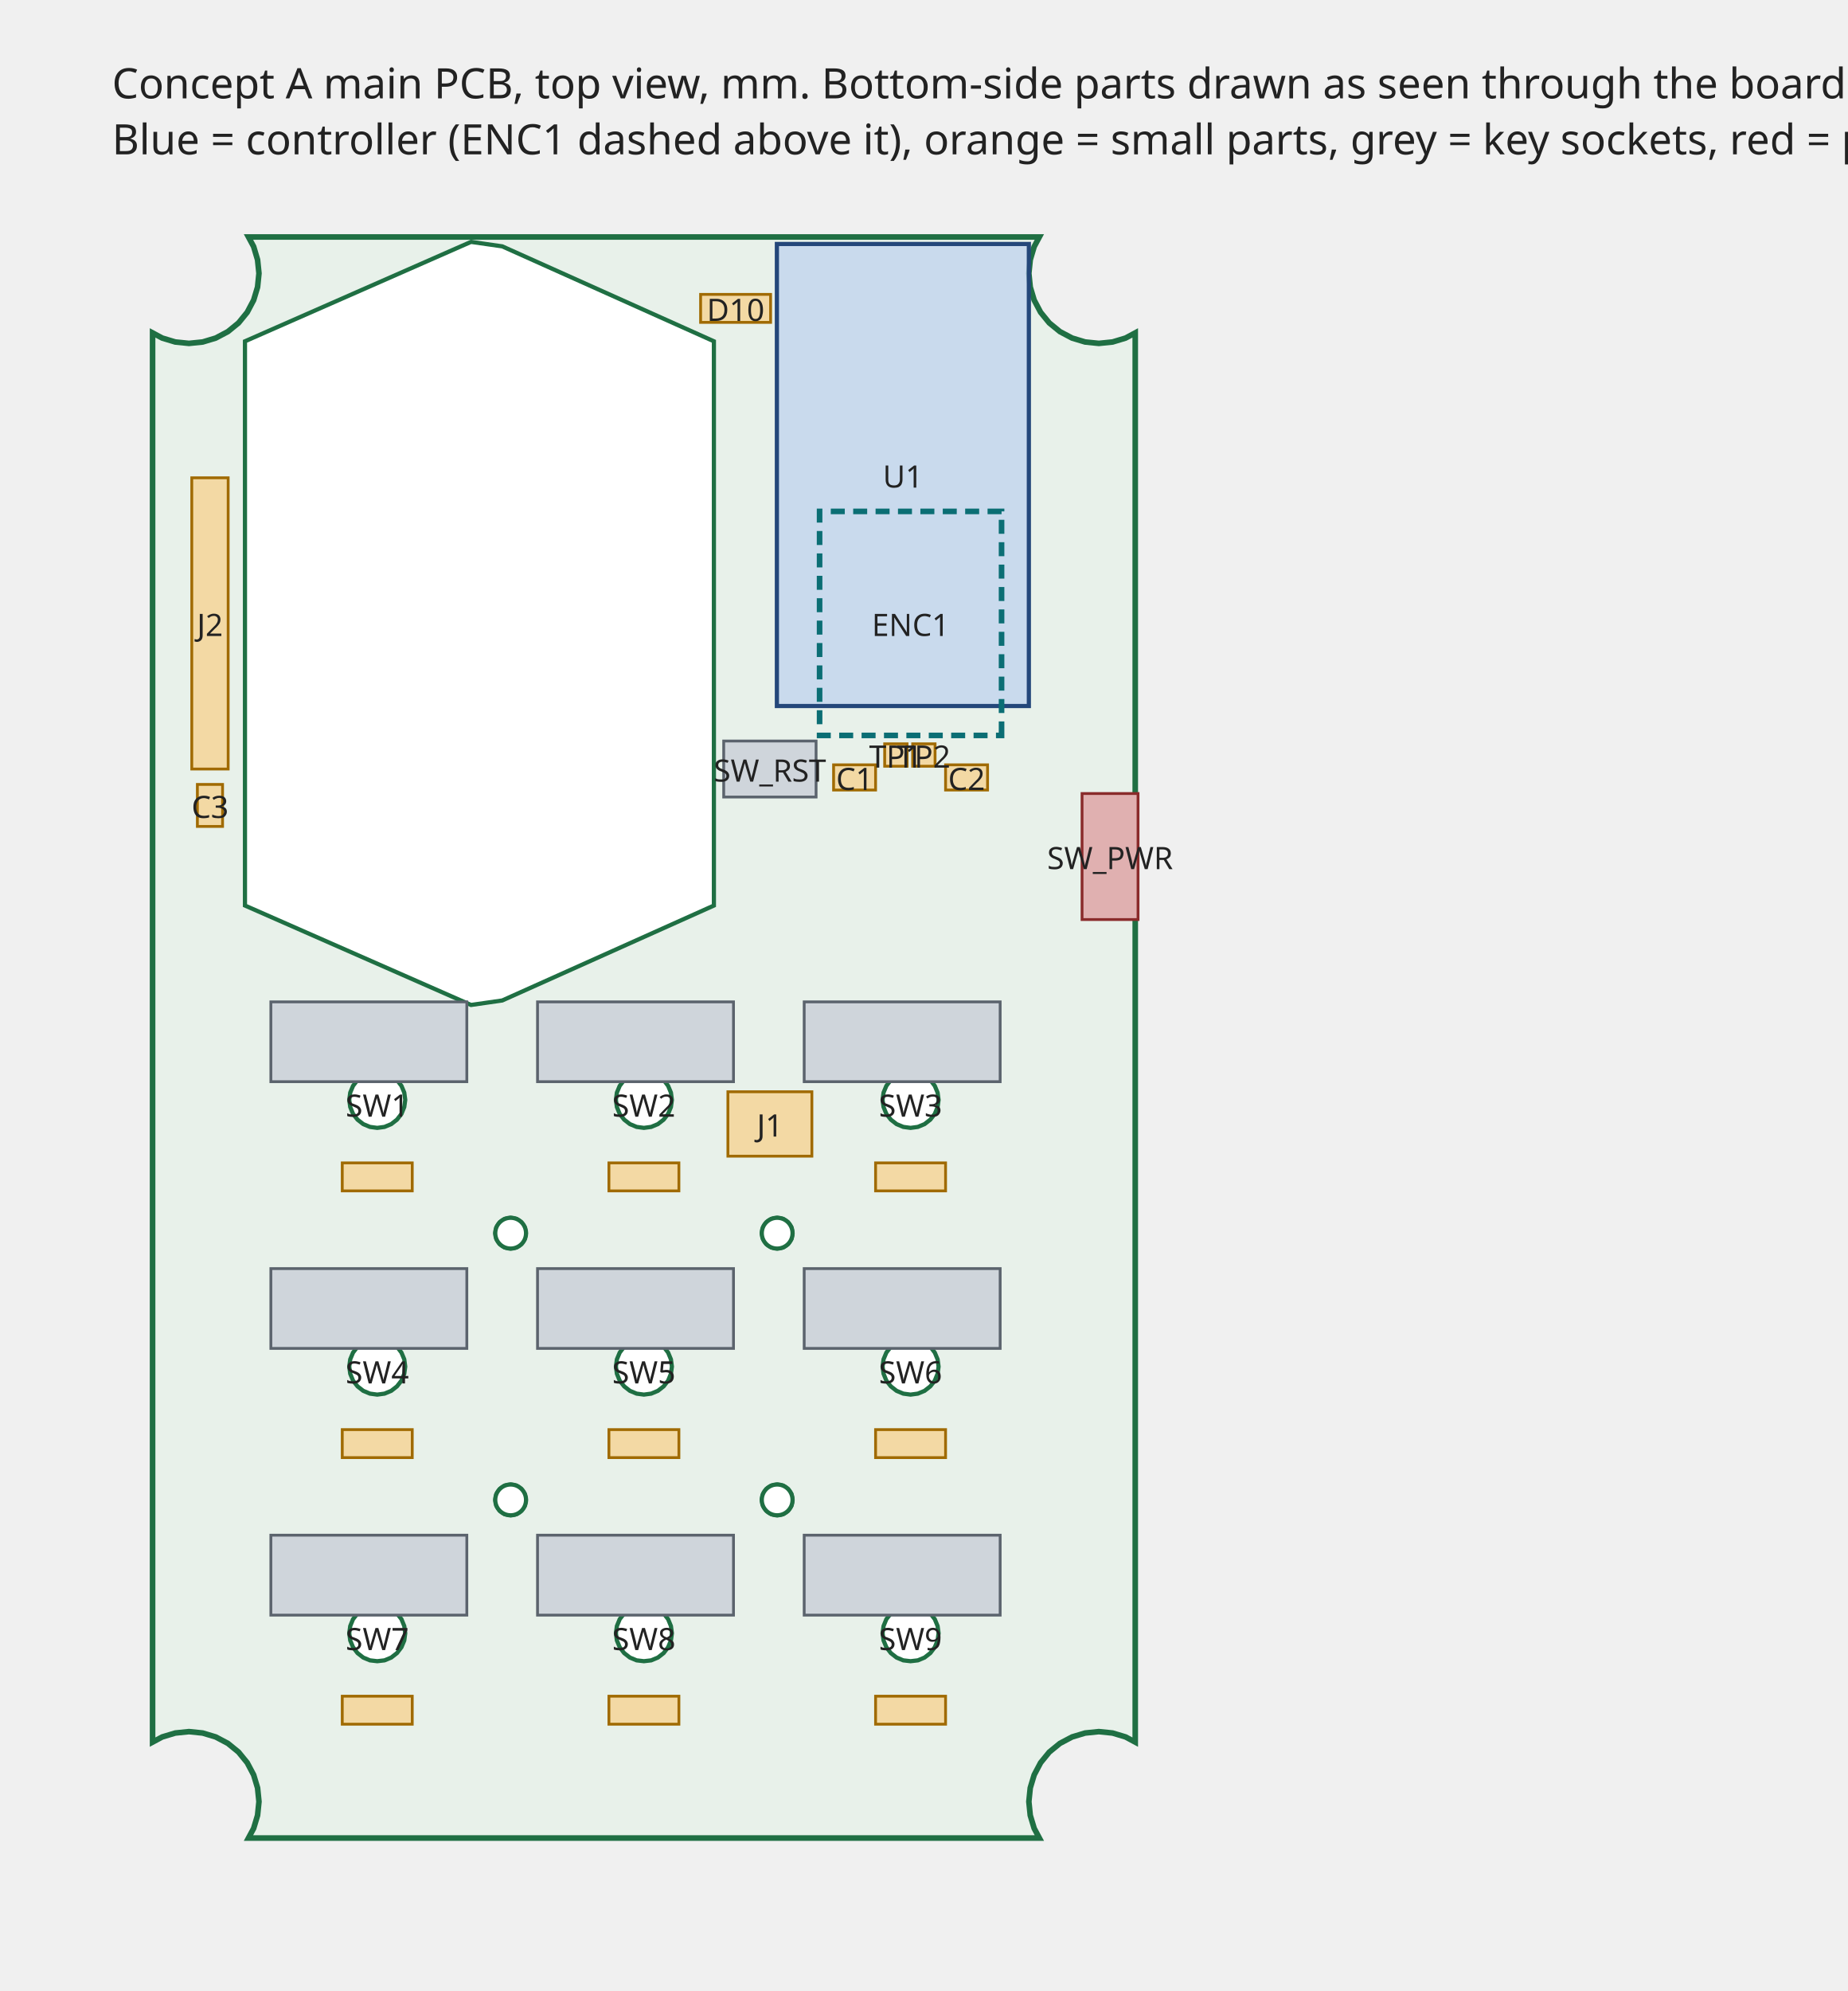
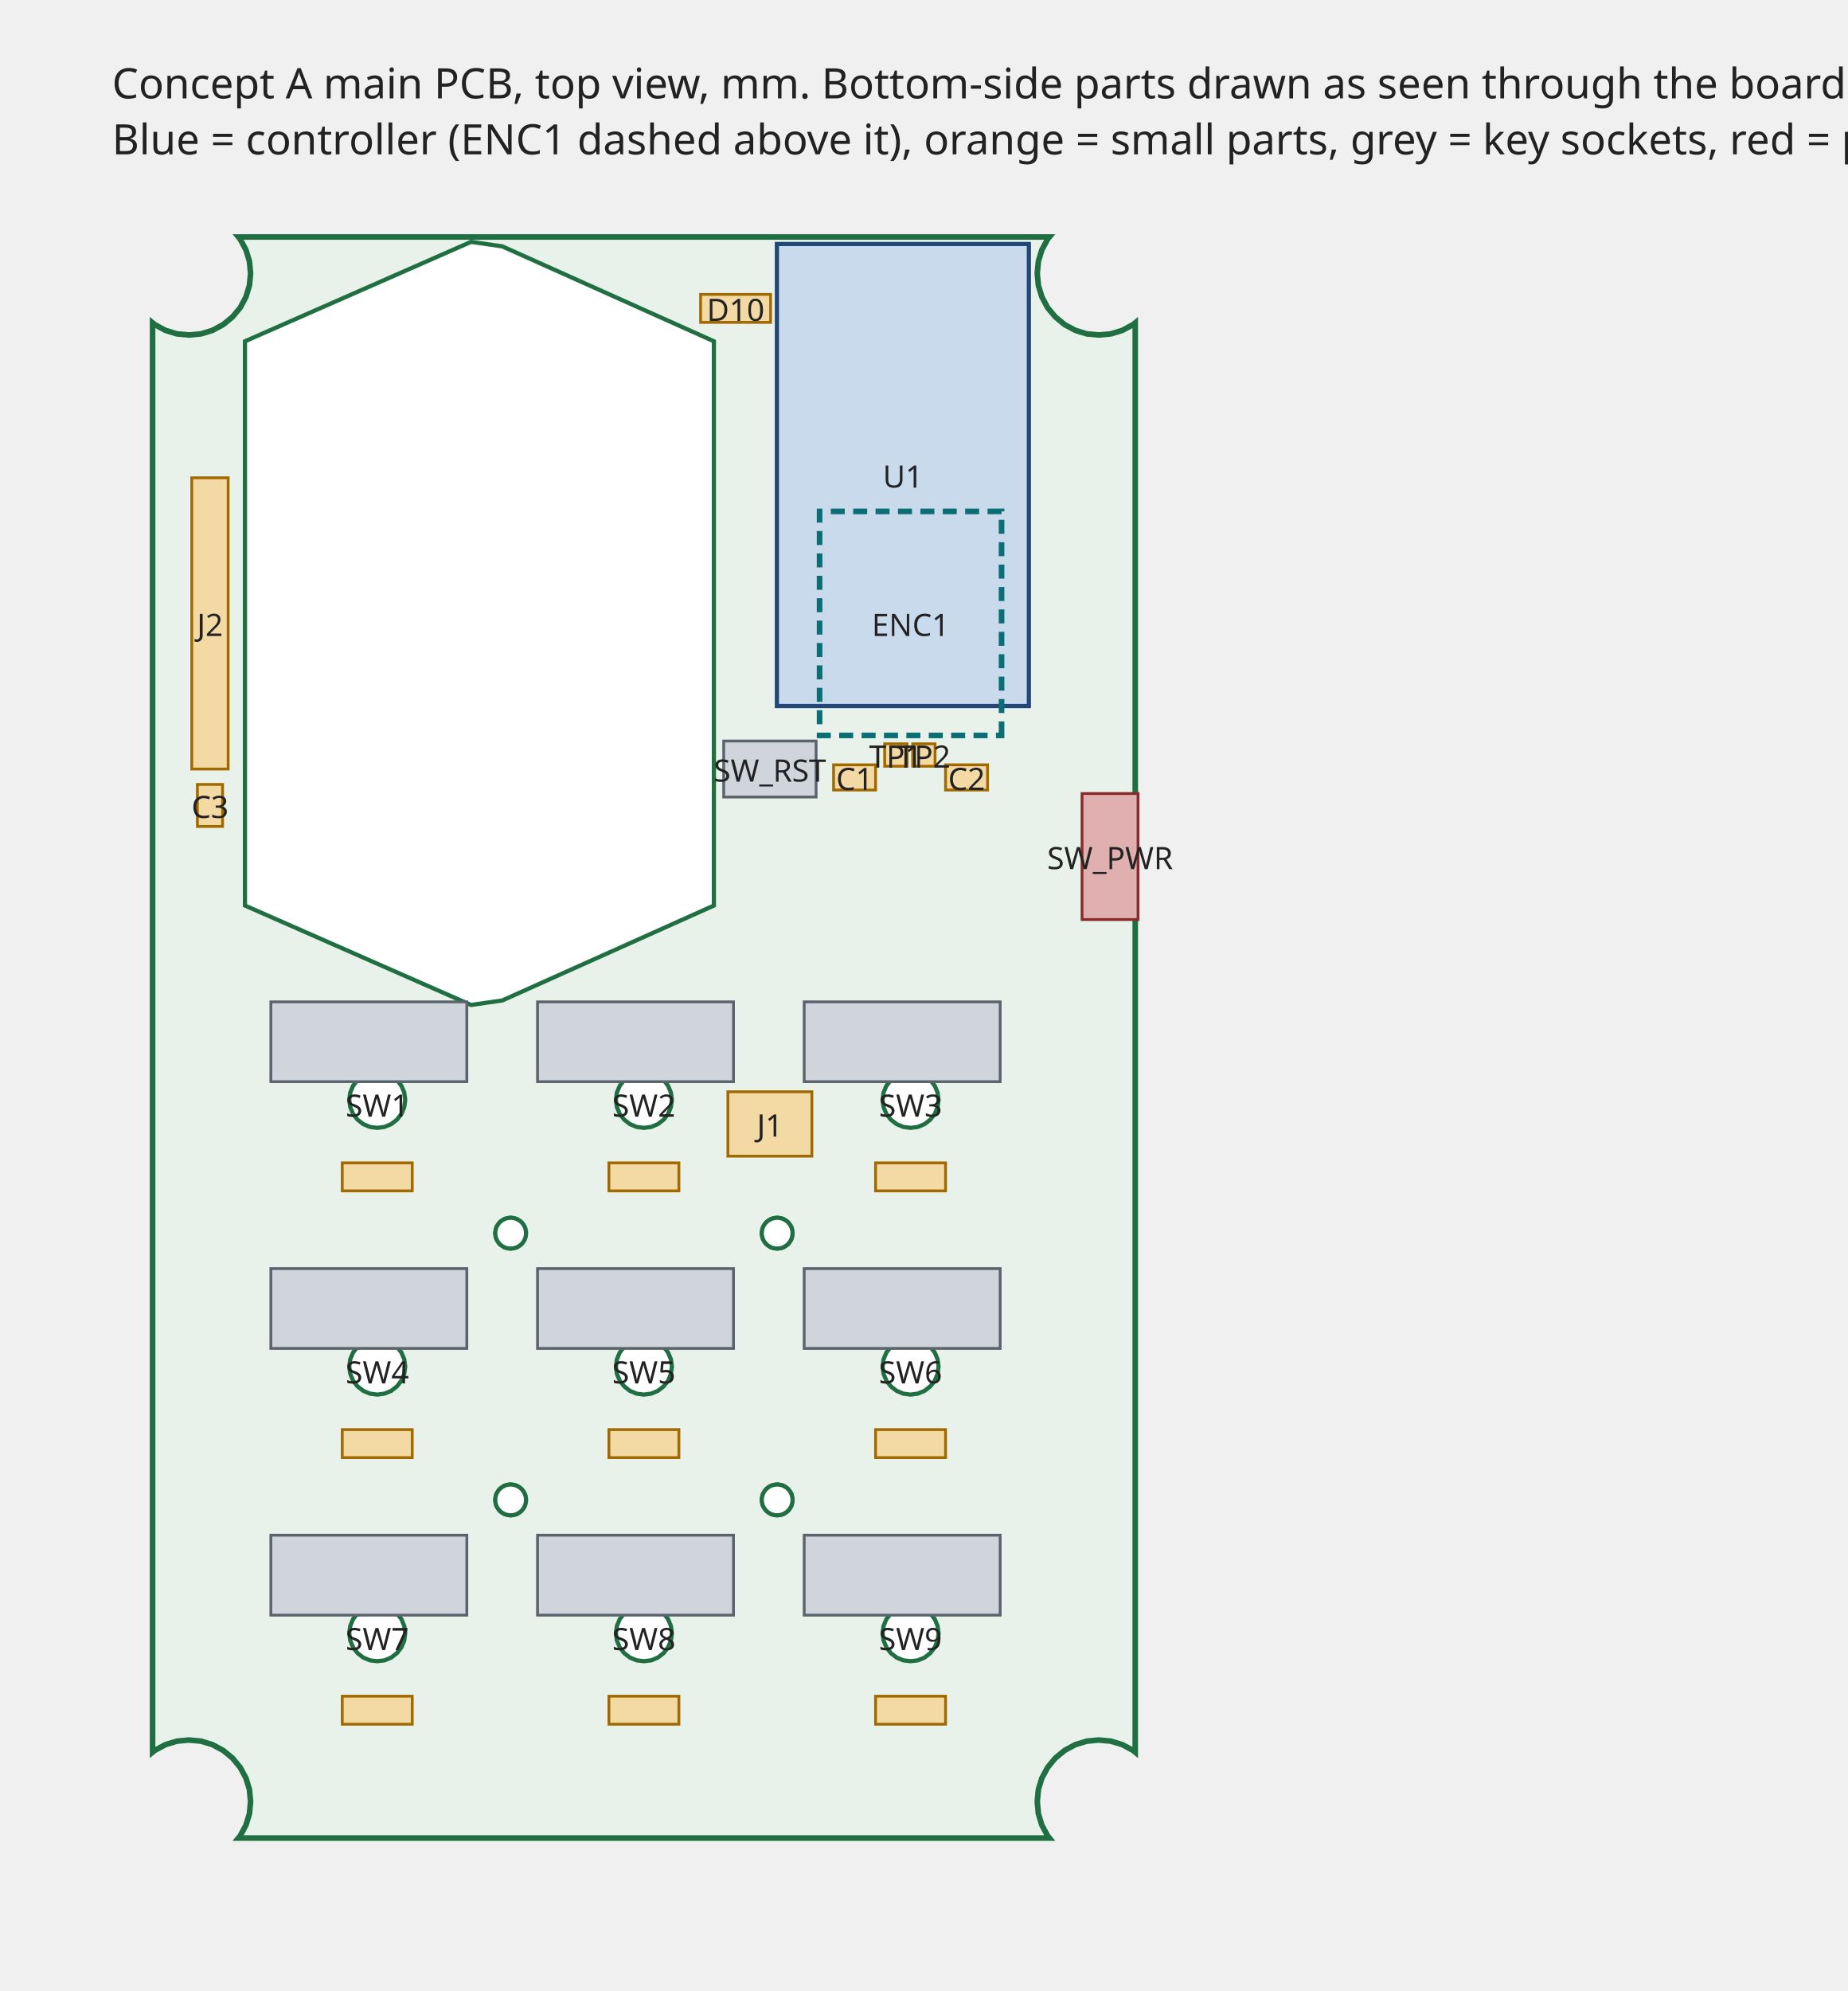
<svg xmlns="http://www.w3.org/2000/svg" viewBox="-8 -14 132 142.15" width="660" height="711">
  <style>svg{background:#fff}.board{fill:#e8f1ea;stroke:#1f6f43;stroke-width:.4}.hole{fill:#fff;stroke:#1f6f43;stroke-width:.3}.sock{fill:#cfd5db;stroke:#5b636d;stroke-width:.2}.part{fill:#f3d9a4;stroke:#a06a00;stroke-width:.2}.u1{fill:#bcd0ee;fill-opacity:.7;stroke:#24477a;stroke-width:.3}.enc{fill:none;stroke:#0b6e74;stroke-width:.4;stroke-dasharray:1 .6}.pwr{fill:#e0b0b0;stroke:#8a2b2b;stroke-width:.2}.lbl{font:2.2px sans-serif;text-anchor:middle;fill:#222}.t{font:3px sans-serif;fill:#222}</style>
  <text class="t" x="0" y="-7">Concept A main PCB, top view, mm. Bottom-side parts drawn as seen through the board.</text>
  <text class="t" x="0" y="-3">Blue = controller (ENC1 dashed above it), orange = small parts, grey = key sockets, red = power switch.</text>
-   <polygon class="board" points="65.60,115.63 65.88,116.56 66.25,117.25 9.75,117.25 10.12,116.56 10.40,115.63 10.50,114.65 10.40,113.67 10.12,112.74 9.66,111.87 9.04,111.11 8.28,110.49 7.41,110.03 6.48,109.75 5.50,109.65 4.52,109.75 3.59,110.03 2.90,110.40 2.90,9.75 3.59,10.12 4.52,10.40 5.50,10.50 6.48,10.40 7.41,10.12 8.28,9.66 9.04,9.04 9.66,8.28 10.12,7.41 10.40,6.48 10.50,5.50 10.40,4.53 10.12,3.59 9.75,2.90 66.25,2.90 65.88,3.59 65.60,4.53 65.50,5.50 65.60,6.48 65.88,7.41 66.34,8.28 66.96,9.04 67.72,9.66 68.59,10.12 69.52,10.40 70.50,10.50 71.48,10.40 72.41,10.12 73.10,9.75 73.10,110.40 72.41,110.03 71.48,109.75 70.50,109.65 69.52,109.75 68.59,110.03 67.72,110.49 66.96,111.11 66.34,111.87 65.88,112.74 65.60,113.67 65.50,114.65 65.60,115.63" />
+   <polygon class="board" points="66.43,116.33 66.84,117.09 66.97,117.25 9.03,117.25 9.16,117.09 9.57,116.33 9.82,115.51 9.90,114.65 9.82,113.79 9.57,112.97 9.16,112.21 8.61,111.54 7.94,110.99 7.18,110.58 6.36,110.33 5.50,110.25 4.64,110.33 3.82,110.58 3.06,110.99 2.90,111.12 2.90,9.03 3.06,9.16 3.82,9.57 4.64,9.82 5.50,9.90 6.36,9.82 7.18,9.57 7.94,9.16 8.61,8.61 9.16,7.95 9.57,7.18 9.82,6.36 9.90,5.50 9.82,4.64 9.57,3.82 9.16,3.06 9.03,2.90 66.97,2.90 66.84,3.06 66.43,3.82 66.18,4.64 66.10,5.50 66.18,6.36 66.43,7.18 66.84,7.95 67.39,8.61 68.06,9.16 68.82,9.57 69.64,9.82 70.50,9.90 71.36,9.82 72.18,9.57 72.94,9.16 73.10,9.03 73.10,111.12 72.94,110.99 72.18,110.58 71.36,110.33 70.50,110.25 69.64,110.33 68.82,110.58 68.06,110.99 67.39,111.54 66.84,112.21 66.43,112.97 66.18,113.79 66.10,114.65 66.18,115.51 66.43,116.33" />
  <polygon class="hole" points="9.50,50.65 9.50,10.35 25.65,3.25 27.88,3.57 43.00,10.35 43.00,50.65 27.88,57.43 25.65,57.75 9.50,50.65" />
  <polygon class="hole" points="18.43,85.51 17.95,85.31 17.54,84.99 17.22,84.58 17.02,84.09 16.95,83.58 17.02,83.06 17.22,82.58 17.54,82.16 17.95,81.84 18.43,81.64 18.95,81.58 19.47,81.64 19.95,81.84 20.36,82.16 20.68,82.58 20.88,83.06 20.95,83.58 20.88,84.09 20.68,84.58 20.36,84.99 19.95,85.31 19.47,85.51 18.95,85.58 18.43,85.51" />
  <polygon class="hole" points="56.53,85.51 56.05,85.31 55.64,84.99 55.32,84.58 55.12,84.09 55.05,83.58 55.12,83.06 55.32,82.58 55.64,82.16 56.05,81.84 56.53,81.64 57.05,81.58 57.57,81.64 58.05,81.84 58.46,82.16 58.78,82.58 58.98,83.06 59.05,83.58 58.98,84.09 58.78,84.58 58.46,84.99 58.05,85.31 57.57,85.51 57.05,85.58 56.53,85.51" />
  <polygon class="hole" points="18.43,66.46 17.95,66.26 17.54,65.94 17.22,65.53 17.02,65.04 16.95,64.53 17.02,64.01 17.22,63.53 17.54,63.11 17.95,62.79 18.43,62.59 18.95,62.53 19.47,62.59 19.95,62.79 20.36,63.11 20.68,63.53 20.88,64.01 20.95,64.53 20.88,65.04 20.68,65.53 20.36,65.94 19.95,66.26 19.47,66.46 18.95,66.53 18.43,66.46" />
  <polygon class="hole" points="37.48,85.51 37.00,85.31 36.59,84.99 36.27,84.58 36.07,84.09 36.00,83.58 36.07,83.06 36.27,82.58 36.59,82.16 37.00,81.84 37.48,81.64 38.00,81.58 38.52,81.64 39.00,81.84 39.41,82.16 39.73,82.58 39.93,83.06 40.00,83.58 39.93,84.09 39.73,84.58 39.41,84.99 39.00,85.31 38.52,85.51 38.00,85.58 37.48,85.51" />
  <polygon class="hole" points="18.43,104.56 17.95,104.36 17.54,104.04 17.22,103.62 17.02,103.14 16.95,102.62 17.02,102.11 17.22,101.62 17.54,101.21 17.95,100.89 18.43,100.69 18.95,100.62 19.47,100.69 19.95,100.89 20.36,101.21 20.68,101.62 20.88,102.11 20.95,102.62 20.88,103.14 20.68,103.62 20.36,104.04 19.95,104.36 19.47,104.56 18.95,104.62 18.43,104.56" />
  <polygon class="hole" points="56.53,66.46 56.05,66.26 55.64,65.94 55.32,65.53 55.12,65.04 55.05,64.53 55.12,64.01 55.32,63.53 55.64,63.11 56.05,62.79 56.53,62.59 57.05,62.53 57.57,62.59 58.05,62.79 58.46,63.11 58.78,63.53 58.98,64.01 59.05,64.53 58.98,65.04 58.78,65.53 58.46,65.94 58.05,66.26 57.57,66.46 57.05,66.53 56.53,66.46" />
  <polygon class="hole" points="56.53,104.56 56.05,104.36 55.64,104.04 55.32,103.62 55.12,103.14 55.05,102.62 55.12,102.11 55.32,101.62 55.64,101.21 56.05,100.89 56.53,100.69 57.05,100.62 57.57,100.69 58.05,100.89 58.46,101.21 58.78,101.62 58.98,102.11 59.05,102.62 58.98,103.14 58.78,103.62 58.46,104.04 58.05,104.36 57.57,104.56 57.05,104.62 56.53,104.56" />
  <polygon class="hole" points="37.48,66.46 37.00,66.26 36.59,65.94 36.27,65.53 36.07,65.04 36.00,64.53 36.07,64.01 36.27,63.53 36.59,63.11 37.00,62.79 37.48,62.59 38.00,62.53 38.52,62.59 39.00,62.79 39.41,63.11 39.73,63.53 39.93,64.01 40.00,64.53 39.93,65.04 39.73,65.53 39.41,65.94 39.00,66.26 38.52,66.46 38.00,66.53 37.48,66.46" />
  <polygon class="hole" points="37.48,104.56 37.00,104.36 36.59,104.04 36.27,103.62 36.07,103.14 36.00,102.62 36.07,102.11 36.27,101.62 36.59,101.21 37.00,100.89 37.48,100.69 38.00,100.62 38.52,100.69 39.00,100.89 39.41,101.21 39.73,101.62 39.93,102.11 40.00,102.62 39.93,103.14 39.73,103.62 39.41,104.04 39.00,104.36 38.52,104.56 38.00,104.62 37.48,104.56" />
  <polygon class="hole" points="28.05,75.07 27.70,74.83 27.46,74.47 27.38,74.05 27.46,73.63 27.70,73.27 28.05,73.03 28.48,72.95 28.90,73.03 29.25,73.27 29.49,73.63 29.57,74.05 29.49,74.47 29.25,74.83 28.90,75.07 28.48,75.15 28.05,75.07" />
  <polygon class="hole" points="47.10,75.07 46.75,74.83 46.51,74.47 46.42,74.05 46.51,73.63 46.75,73.27 47.10,73.03 47.52,72.95 47.95,73.03 48.30,73.27 48.54,73.63 48.62,74.05 48.54,74.47 48.30,74.83 47.95,75.07 47.52,75.15 47.10,75.07" />
  <polygon class="hole" points="28.05,94.12 27.70,93.88 27.46,93.52 27.38,93.10 27.46,92.68 27.70,92.32 28.05,92.08 28.48,92.00 28.90,92.08 29.25,92.32 29.49,92.68 29.57,93.10 29.49,93.52 29.25,93.88 28.90,94.12 28.48,94.20 28.05,94.12" />
  <polygon class="hole" points="47.10,94.12 46.75,93.88 46.51,93.52 46.42,93.10 46.51,92.68 46.75,92.32 47.10,92.08 47.52,92.00 47.95,92.08 48.30,92.32 48.54,92.68 48.62,93.10 48.54,93.52 48.30,93.88 47.95,94.12 47.52,94.20 47.10,94.12" />
  <polygon class="u1" points="65.50,36.40 65.50,3.40 47.50,3.40 47.50,36.40 65.50,36.40" />
  <polygon class="sock" points="25.35,63.23 25.35,57.53 11.35,57.53 11.35,63.23 25.35,63.23" />
  <polygon class="sock" points="44.40,63.23 44.40,57.53 30.40,57.53 30.40,63.23 44.40,63.23" />
  <polygon class="sock" points="63.45,63.23 63.45,57.53 49.45,57.53 49.45,63.23 63.45,63.23" />
  <polygon class="sock" points="25.35,82.28 25.35,76.58 11.35,76.58 11.35,82.28 25.35,82.28" />
  <polygon class="sock" points="44.40,82.28 44.40,76.58 30.40,76.58 30.40,82.28 44.40,82.28" />
  <polygon class="sock" points="63.45,82.28 63.45,76.58 49.45,76.58 49.45,82.28 63.45,82.28" />
  <polygon class="sock" points="25.35,101.33 25.35,95.62 11.35,95.62 11.35,101.33 25.35,101.33" />
  <polygon class="sock" points="44.40,101.33 44.40,95.62 30.40,95.62 30.40,101.33 44.40,101.33" />
  <polygon class="sock" points="63.45,101.33 63.45,95.62 49.45,95.62 49.45,101.33 63.45,101.33" />
  <polygon class="part" points="21.45,71.03 21.45,69.03 16.45,69.03 16.45,71.03 21.45,71.03" />
  <polygon class="part" points="40.50,71.03 40.50,69.03 35.50,69.03 35.50,71.03 40.50,71.03" />
  <polygon class="part" points="59.55,71.03 59.55,69.03 54.55,69.03 54.55,71.03 59.55,71.03" />
  <polygon class="part" points="21.45,90.08 21.45,88.08 16.45,88.08 16.45,90.08 21.45,90.08" />
  <polygon class="part" points="40.50,90.08 40.50,88.08 35.50,88.08 35.50,90.08 40.50,90.08" />
  <polygon class="part" points="59.55,90.08 59.55,88.08 54.55,88.08 54.55,90.08 59.55,90.08" />
  <polygon class="part" points="21.45,109.12 21.45,107.12 16.45,107.12 16.45,109.12 21.45,109.12" />
  <polygon class="part" points="40.50,109.12 40.50,107.12 35.50,107.12 35.50,109.12 40.50,109.12" />
  <polygon class="part" points="59.55,109.12 59.55,107.12 54.55,107.12 54.55,109.12 59.55,109.12" />
  <polygon class="enc" points="63.55,38.50 63.55,22.50 50.55,22.50 50.55,38.50 63.55,38.50" />
  <polygon class="part" points="47.05,9.00 47.05,7.00 42.05,7.00 42.05,9.00 47.05,9.00" />
  <polygon class="part" points="54.55,42.40 54.55,40.60 51.55,40.60 51.55,42.40 54.55,42.40" />
  <polygon class="part" points="62.55,42.40 62.55,40.60 59.55,40.60 59.55,42.40 62.55,42.40" />
  <polygon class="part" points="8.30,40.90 8.30,20.10 5.70,20.10 5.70,40.90 8.30,40.90" />
  <polygon class="part" points="7.90,45.00 7.90,42.00 6.10,42.00 6.10,45.00 7.90,45.00" />
  <polygon class="part" points="50.00,68.55 50.00,63.95 44.00,63.95 44.00,68.55 50.00,68.55" />
  <polygon class="pwr" points="73.30,51.65 73.30,42.65 69.30,42.65 69.30,51.65 73.30,51.65" />
  <polygon class="sock" points="50.30,42.90 50.30,38.90 43.70,38.90 43.70,42.90 50.30,42.90" />
  <polygon class="part" points="56.80,40.70 56.80,39.10 55.20,39.10 55.20,40.70 56.80,40.70" />
  <polygon class="part" points="58.80,40.70 58.80,39.10 57.20,39.10 57.20,40.70 58.80,40.70" />
  <text x="56.50" y="20.80" class="lbl">U1</text>
  <text x="18.95" y="65.73" class="lbl">SW1</text>
  <text x="38.00" y="65.73" class="lbl">SW2</text>
  <text x="57.05" y="65.73" class="lbl">SW3</text>
  <text x="18.95" y="84.78" class="lbl">SW4</text>
  <text x="38.00" y="84.78" class="lbl">SW5</text>
  <text x="57.05" y="84.78" class="lbl">SW6</text>
  <text x="18.95" y="103.83" class="lbl">SW7</text>
  <text x="38.00" y="103.83" class="lbl">SW8</text>
  <text x="57.05" y="103.83" class="lbl">SW9</text>
  <text x="57.05" y="31.40" class="lbl">ENC1</text>
  <text x="44.55" y="8.90" class="lbl">D10</text>
  <text x="53.05" y="42.40" class="lbl">C1</text>
  <text x="61.05" y="42.40" class="lbl">C2</text>
  <text x="7.00" y="31.40" class="lbl">J2</text>
  <text x="7.00" y="44.40" class="lbl">C3</text>
  <text x="47.00" y="67.15" class="lbl">J1</text>
  <text x="71.30" y="48.05" class="lbl">SW_PWR</text>
  <text x="47.00" y="41.80" class="lbl">SW_RST</text>
  <text x="56.00" y="40.80" class="lbl">TP1</text>
  <text x="58.00" y="40.80" class="lbl">TP2</text>
  <circle cx="28.48" cy="93.10" r="1.1" class="hole" />
  <circle cx="28.48" cy="74.05" r="1.1" class="hole" />
  <circle cx="47.52" cy="93.10" r="1.1" class="hole" />
  <circle cx="47.52" cy="74.05" r="1.1" class="hole" />
</svg>
